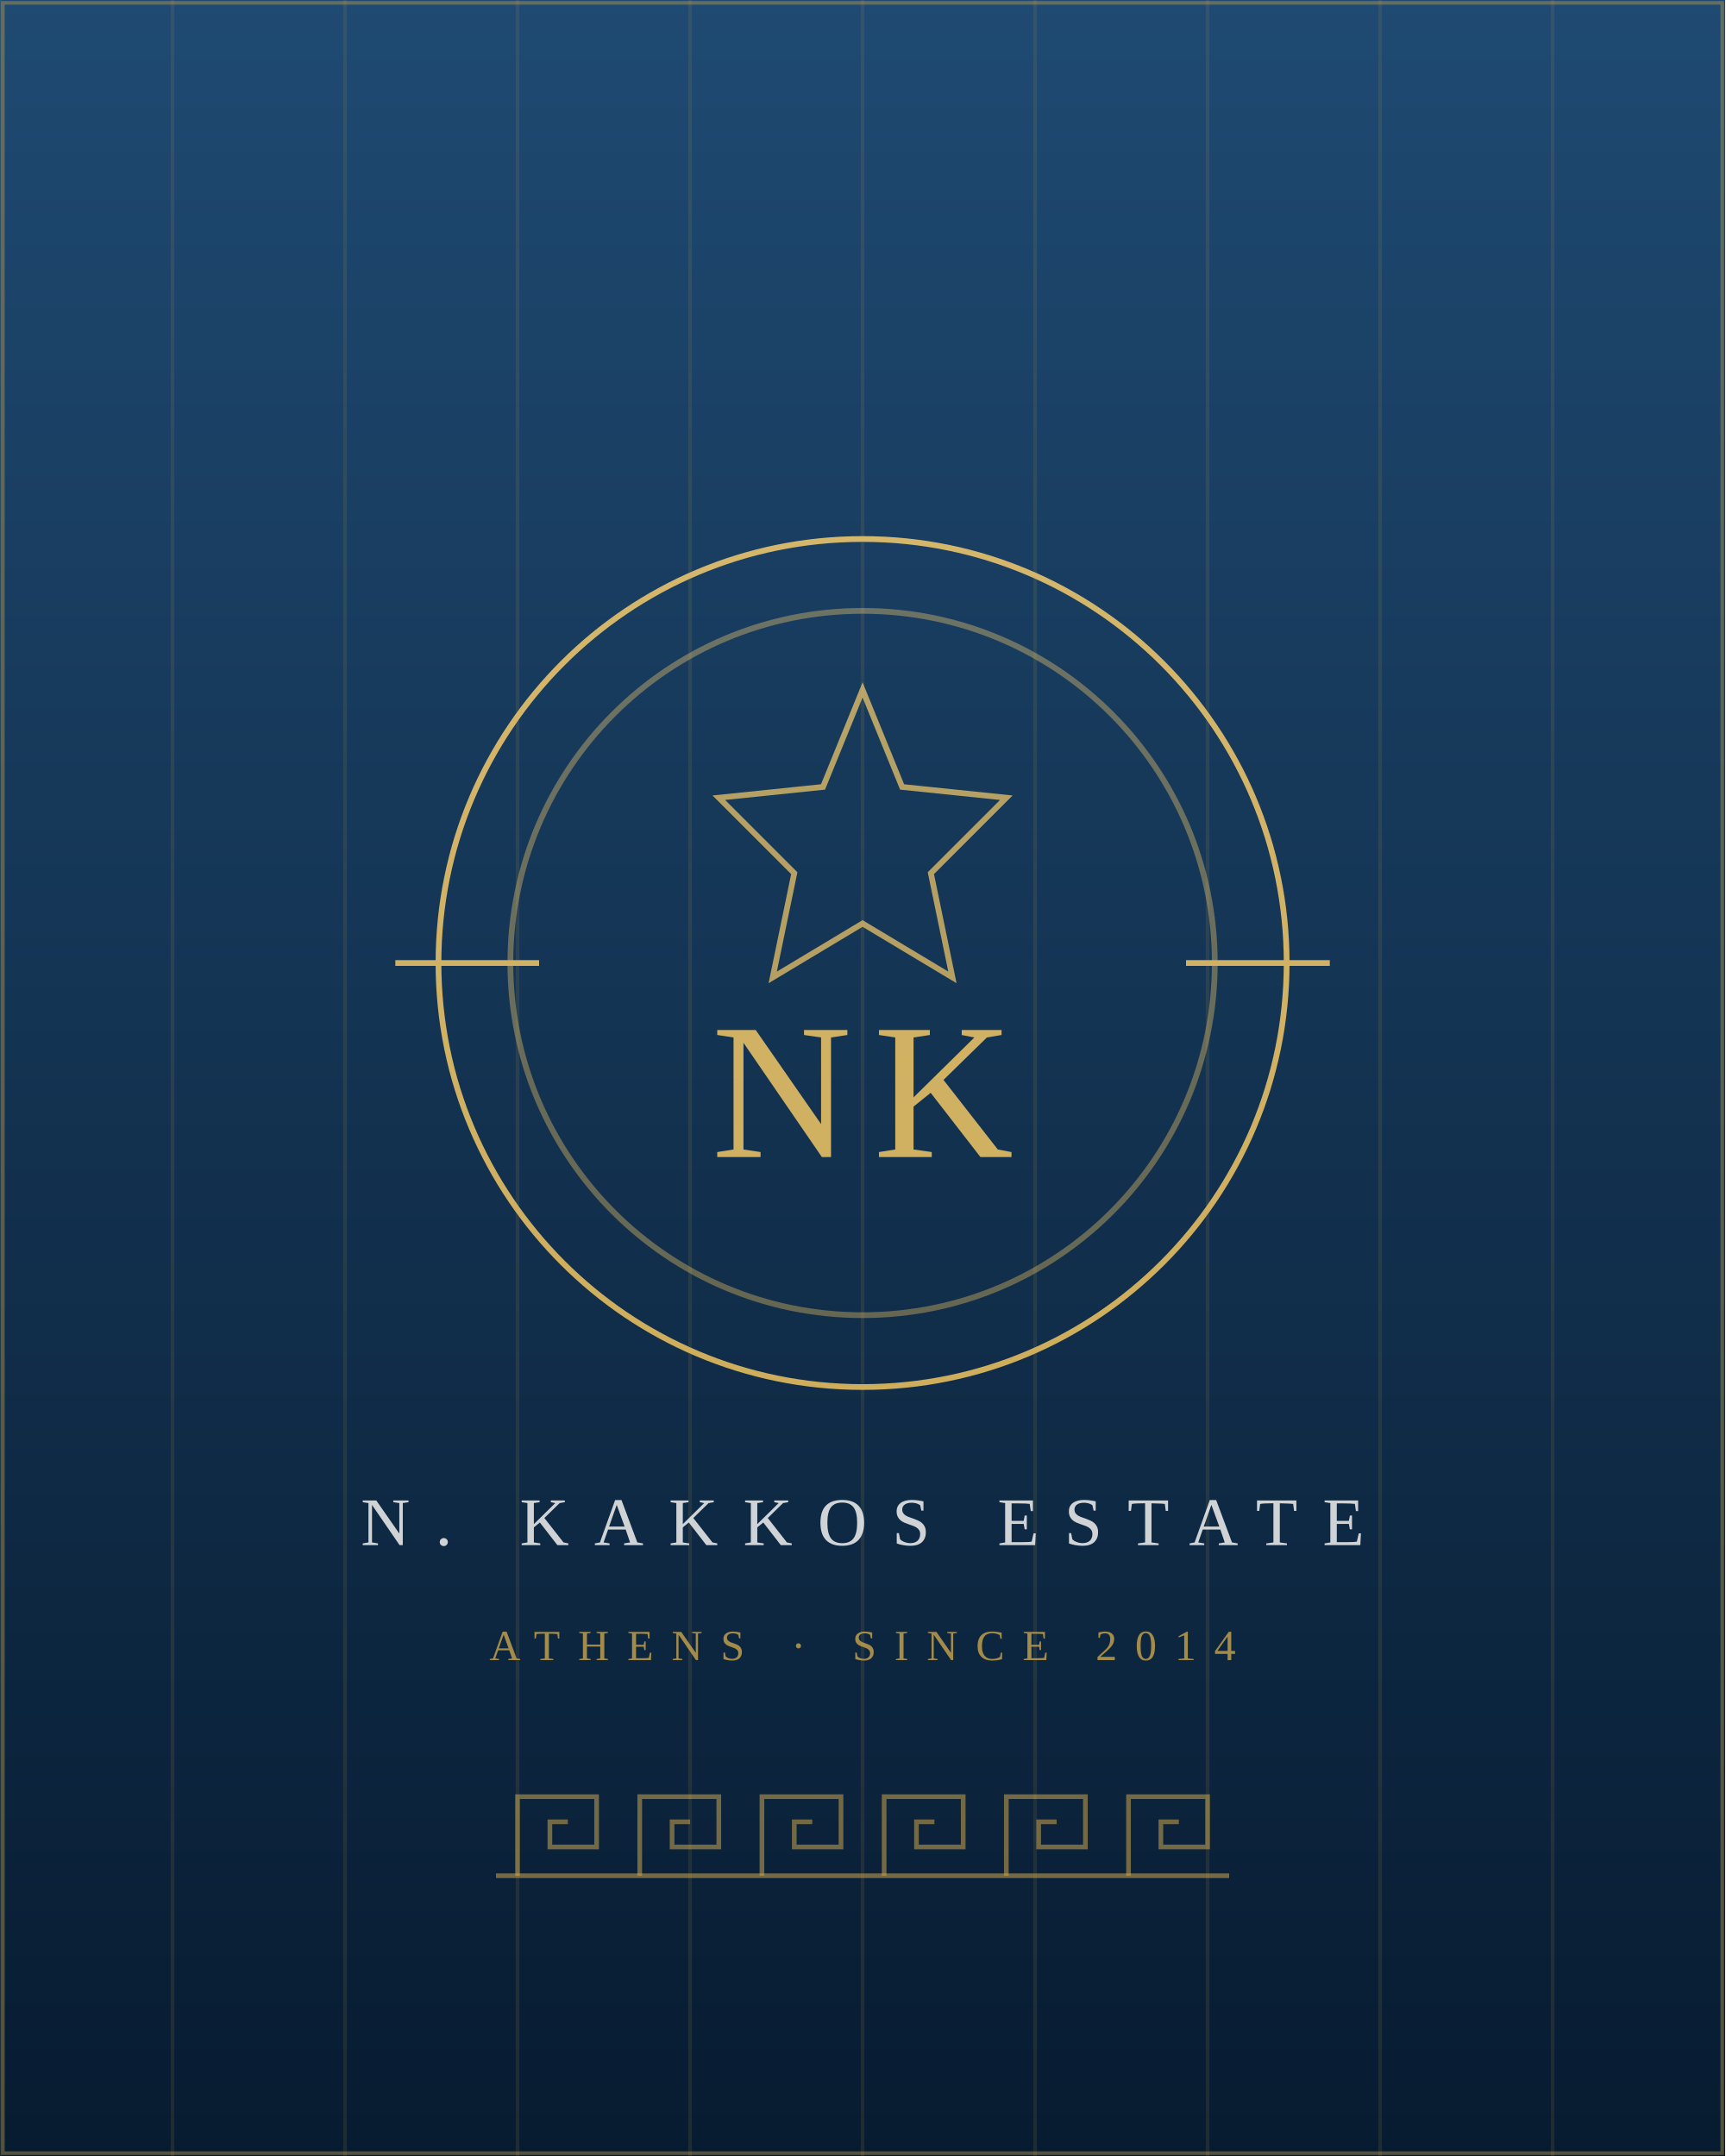
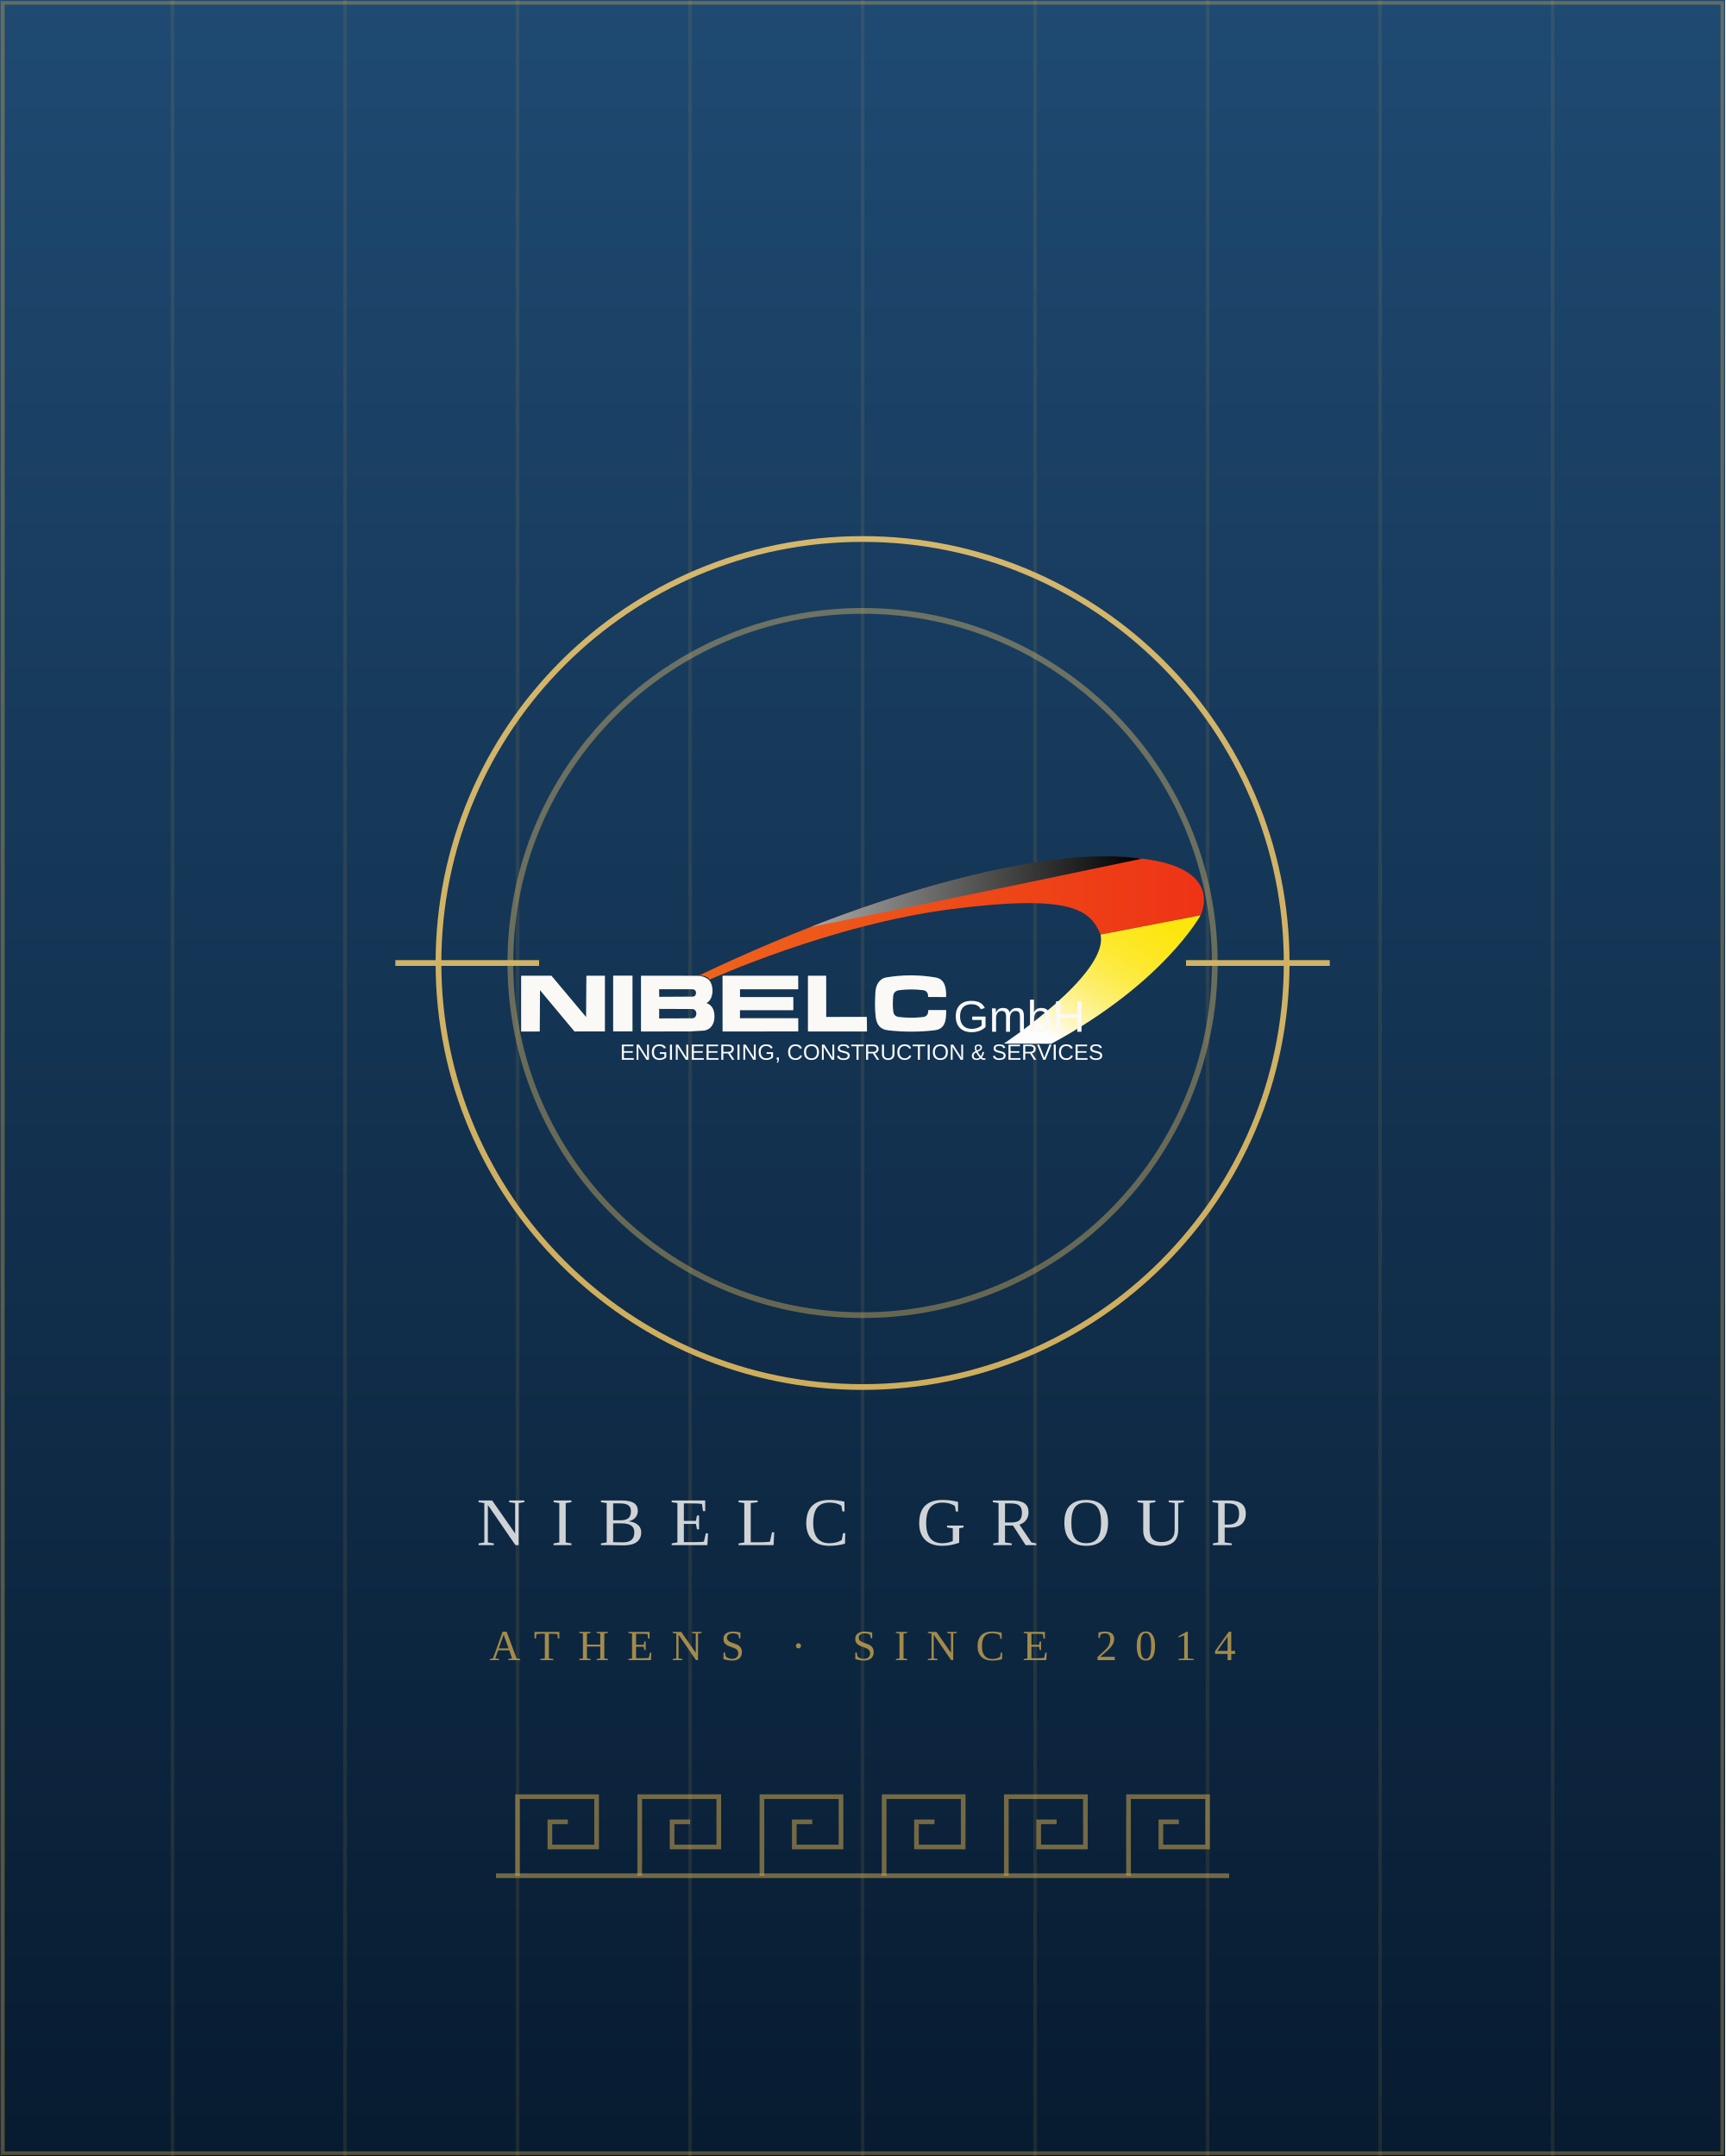
<svg xmlns="http://www.w3.org/2000/svg" viewBox="0 0 480 600" width="480" height="600" role="img">
  <defs>
    <linearGradient id="cr-bg" x1="0" y1="0" x2="0" y2="1">
      <stop offset="0" stop-color="#1F4A72" />
      <stop offset="1" stop-color="#071B30" />
    </linearGradient>
    <linearGradient id="cr-gold" gradientUnits="userSpaceOnUse" x1="0" y1="0" x2="0" y2="600">
      <stop offset="0" stop-color="#D9BD77" />
      <stop offset="1" stop-color="#C8A44D" />
    </linearGradient>
  </defs>
  <rect width="480" height="600" fill="url(#cr-bg)" />
  <g stroke="#C8A44D" stroke-opacity="0.12">
    <line x1="0" y1="0" x2="0" y2="600" />
    <line x1="48" y1="0" x2="48" y2="600" />
    <line x1="96" y1="0" x2="96" y2="600" />
    <line x1="144" y1="0" x2="144" y2="600" />
    <line x1="192" y1="0" x2="192" y2="600" />
    <line x1="240" y1="0" x2="240" y2="600" />
    <line x1="288" y1="0" x2="288" y2="600" />
    <line x1="336" y1="0" x2="336" y2="600" />
    <line x1="384" y1="0" x2="384" y2="600" />
    <line x1="432" y1="0" x2="432" y2="600" />
  </g>
  <g fill="none" stroke="url(#cr-gold)" stroke-width="1.6">
    <circle cx="240" cy="268" r="118" />
    <circle cx="240" cy="268" r="98" stroke-opacity="0.45" />
-     <path d="M240 192 l11 27 l29 3 l-21 21 l6 29 l-25 -15 l-25 15 l6 -29 l-21 -21 l29 -3 z" stroke-opacity="0.85" />
    <path d="M150 268 h-40 M330 268 h40" />
  </g>
-   <text x="240" y="322" text-anchor="middle" font-family="Georgia, 'Times New Roman', serif" font-size="54" letter-spacing="6" fill="url(#cr-gold)">NK</text>
-   <text x="240" y="430" text-anchor="middle" font-family="Georgia, 'Times New Roman', serif" font-size="19" letter-spacing="7" fill="#FAF9F6" fill-opacity="0.82">N. KAKKOS ESTATE</text>
+   <g transform="translate(145.00 238.30) scale(0.15817)">
+     <defs>
+       <style>
+       .st0 {
+         fill: url(#cr-lg2);
+       }
+ 
+       .st1 {
+         font-size: 38.86px;
+       }
+ 
+       .st1, .st2, .st3 {
+         fill: #FAF9F6;
+       }
+ 
+       .st1, .st3 {
+         font-family: -apple-system, 'SF Pro Display', 'Helvetica Neue', Arial, sans-serif;
+         font-weight: 500;
+       }
+ 
+       .st4 {
+         fill: #FAF9F6;
+       }
+ 
+       .st5 {
+         fill: url(#cr-lg1);
+       }
+ 
+       .st6 {
+         fill: #FAF9F6;
+       }
+ 
+       .st3 {
+         font-size: 77.9px;
+       }
+ 
+       .st7 {
+         fill: url(#cr-lg);
+       }
+     </style>
+       <linearGradient id="cr-lg" x1="311.78" y1="109.08" x2="1201.23" y2="109.08" gradientUnits="userSpaceOnUse">
+         <stop offset="0" stop-color="#ee631b" />
+         <stop offset="1" stop-color="#ee3315" />
+       </linearGradient>
+       <linearGradient id="cr-lg1" x1="914.38" y1="387.73" x2="1171.71" y2="-20.27" gradientUnits="userSpaceOnUse">
+         <stop offset="0" stop-color="#fdfdfd" />
+         <stop offset=".02" stop-color="#fdfdfd" />
+         <stop offset=".14" stop-color="#fdfdfd" />
+         <stop offset=".21" stop-color="#fdf8ca" />
+         <stop offset=".28" stop-color="#fdf39c" />
+         <stop offset=".36" stop-color="#fdef73" />
+         <stop offset=".44" stop-color="#fdec50" />
+         <stop offset=".52" stop-color="#fde934" />
+         <stop offset=".61" stop-color="#fde71f" />
+         <stop offset=".71" stop-color="#fde60f" />
+         <stop offset=".83" stop-color="#fde506" />
+         <stop offset="1" stop-color="#fde504" />
+       </linearGradient>
+       <linearGradient id="cr-lg2" x1="509.2" y1="62.18" x2="1091.66" y2="62.18" gradientUnits="userSpaceOnUse">
+         <stop offset="0" stop-color="#a8a8a7" />
+         <stop offset="1" stop-color="#000" />
+       </linearGradient>
+     </defs>
+     <rect class="st2" x="161.88" y="210.01" width="34.03" height="98.06" />
+     <path class="st7" d="M311.78,210.22s14.17-2.44,19.69,6.85c0,0,213.16-97.01,425.8-124.16,212.64-27.15,244.04,1.99,262,44.83l175.89-33.91s43.39-82.07-101.71-99.55-422.65,34.66-781.66,205.93Z" />
+     <path class="st5" d="M1019.26,137.75l175.89-33.91s-64.7,119.19-262.43,225.97l-83.56-.28s185.02-122.61,170.09-191.77Z" />
+     <polygon class="st6" points="478.85 270.84 384.99 270.87 384.94 284.87 487.47 284.87 487.51 308.16 354.35 308.25 354.27 210.1 487.36 210.11 487.48 234.02 385 234.04 385.07 247.67 478.84 247.66 478.85 270.84" />
+     <polygon class="st4" points="147.4 308.17 93.8 308.2 33.21 235.6 32.78 308.3 .01 308.31 0 210.1 53.36 210.15 114.24 282.79 114.75 210.11 147.38 210.11 147.4 308.17" />
+     <path class="st4" d="M707.21,282.76c6.6-.8,9.49-6.02,8.83-12.19l31.72-.08c.06,18.22-1.59,33.41-20.49,35.65-26.88,3.18-53.95,3.07-80.99.18-14.68-1.57-20.94-9.76-22.65-24.23-1.71-14.47-1.27-28.77-.4-43.36.73-12.27,6.78-23.53,19.27-25.64,28.67-4.83,57.98-4.8,86.6.13,16.35,2.81,19.04,18.1,18.52,34.41l-31.78-.05c.59-5.94-2.23-11.14-8.17-11.92-14.47-1.89-28.99-1.91-43.38.1-5.44.76-9.24,4.42-9.73,9.8-.86,9.38-1.08,18.63.16,27.92.7,5.23,4.15,8.49,9.42,9.16,14.1,1.79,28.38,1.91,43.06.13Z" />
+     <polygon class="st6" points="608.1 282.57 608.39 308.2 504.51 308.2 504.51 210.11 536.61 210.11 536.69 282.63 608.1 282.57" />
+     <path class="st4" d="M310,210.22c6.88,0,14.51,2.28,19.69,6.85,9.81,8.66,9.82,34.37-3.57,41.11,11.44,4.52,14.02,14.02,13.97,24.4-.05,11.67-5.9,22.25-18.08,24.11l-25.2,1.44-85.98.13v-98.17s99.17.12,99.17.12ZM301.79,246.92c4.63-.03,6.23-4.53,5.83-7.64-.42-3.33-2.91-5.37-6.88-5.37l-57.97.04.15,13.29,58.87-.33ZM308.19,276.58c-.08-4.33-2.69-7.8-7.48-7.82l-57.87-.23-.02,16.73,57.54-.21c5.14-.02,7.92-3.74,7.83-8.47Z" />
+     <path class="st0" d="M1091.66,4.29s-413.59,86.94-582.46,120.07c0,0,369.83-151.48,582.46-120.07Z" />
+     <text class="st1" transform="translate(173.97 358.01)">
+       <tspan x="0" y="0">ENGINEERING, CONSTRUCTION &amp; SERVICES</tspan>
+     </text>
+     <text class="st3" transform="translate(760.49 308.78) scale(1.03 1)">
+       <tspan x="0" y="0">GmbH</tspan>
+     </text>
+   </g>
+   <text x="240" y="430" text-anchor="middle" font-family="Georgia, 'Times New Roman', serif" font-size="19" letter-spacing="7" fill="#FAF9F6" fill-opacity="0.82">NIBELC GROUP</text>
  <text x="240" y="462" text-anchor="middle" font-family="Georgia, 'Times New Roman', serif" font-size="12" letter-spacing="5" fill="#C8A44D" fill-opacity="0.8">ATHENS · SINCE 2014</text>
  <g stroke="#C8A44D" stroke-opacity="0.55" stroke-width="1.3" fill="none">
    <path d="M138 522 h204" />
    <path d="M144 522 v-22 h22 v14 h-13 v-7 h5" />
    <path d="M178 522 v-22 h22 v14 h-13 v-7 h5" />
    <path d="M212 522 v-22 h22 v14 h-13 v-7 h5" />
    <path d="M246 522 v-22 h22 v14 h-13 v-7 h5" />
    <path d="M280 522 v-22 h22 v14 h-13 v-7 h5" />
    <path d="M314 522 v-22 h22 v14 h-13 v-7 h5" />
  </g>
  <rect x="0.8" y="0.8" width="478.4" height="598.4" fill="none" stroke="#C8A44D" stroke-opacity="0.4" />
</svg>
